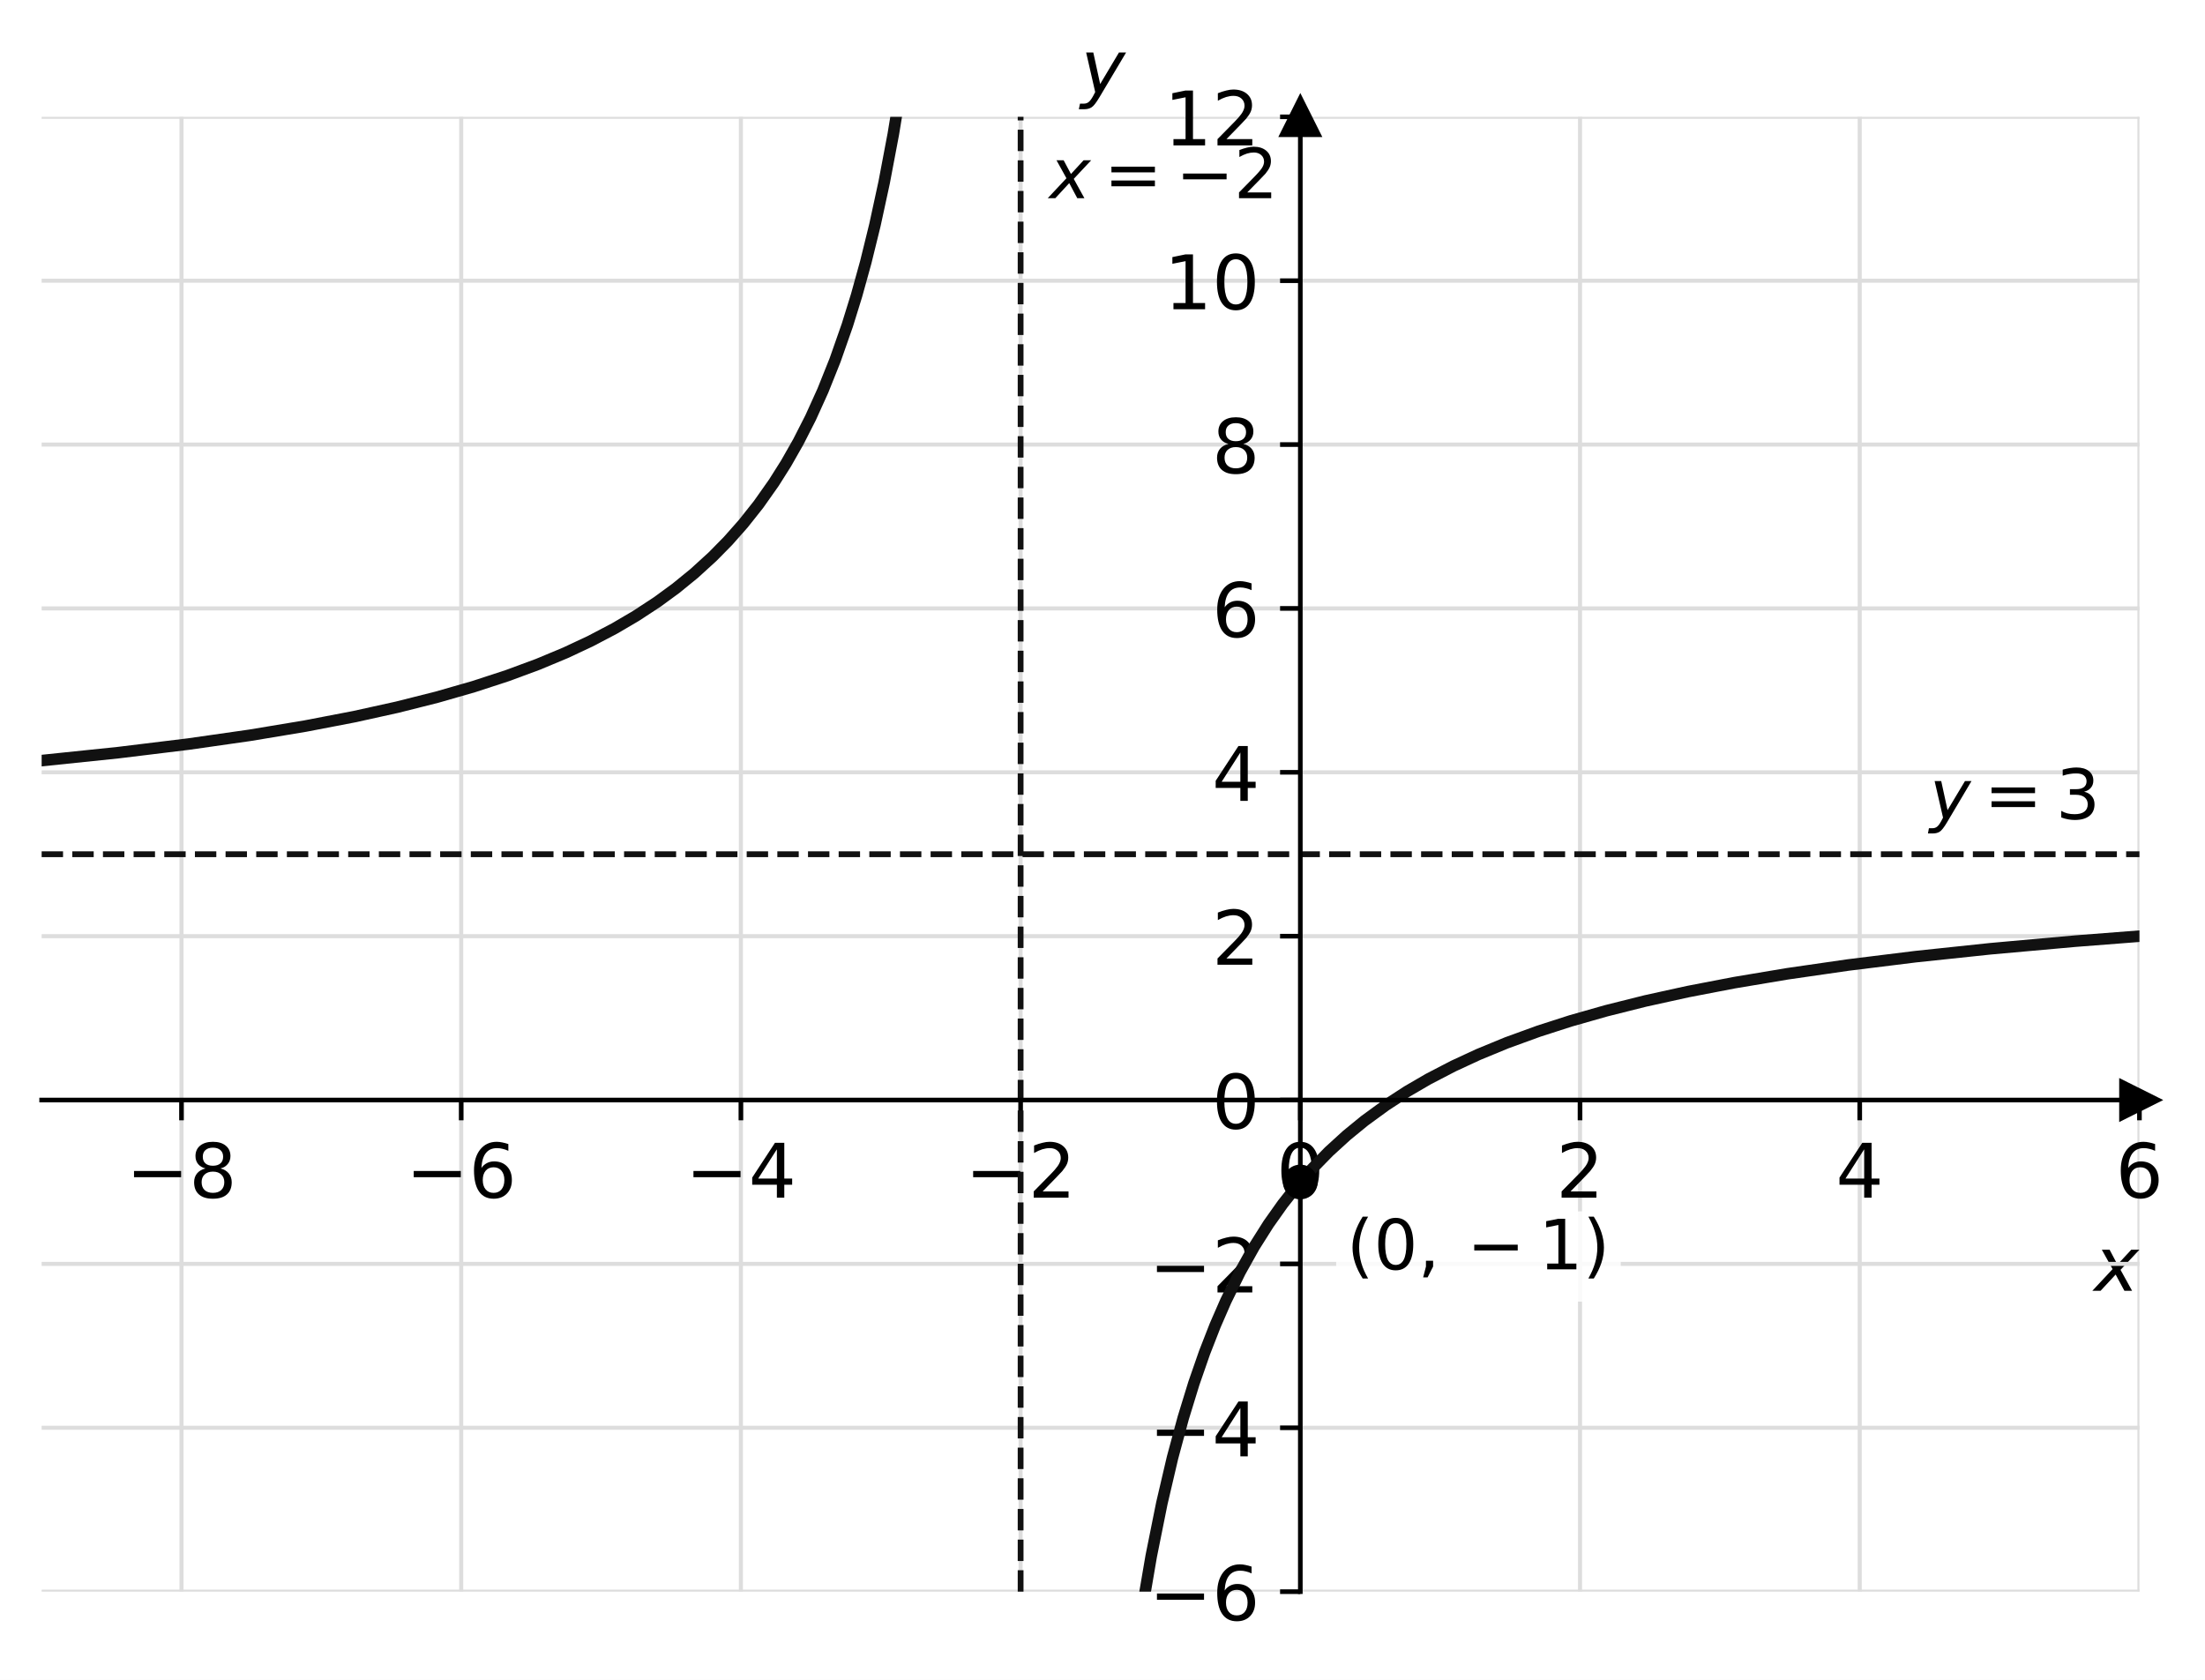
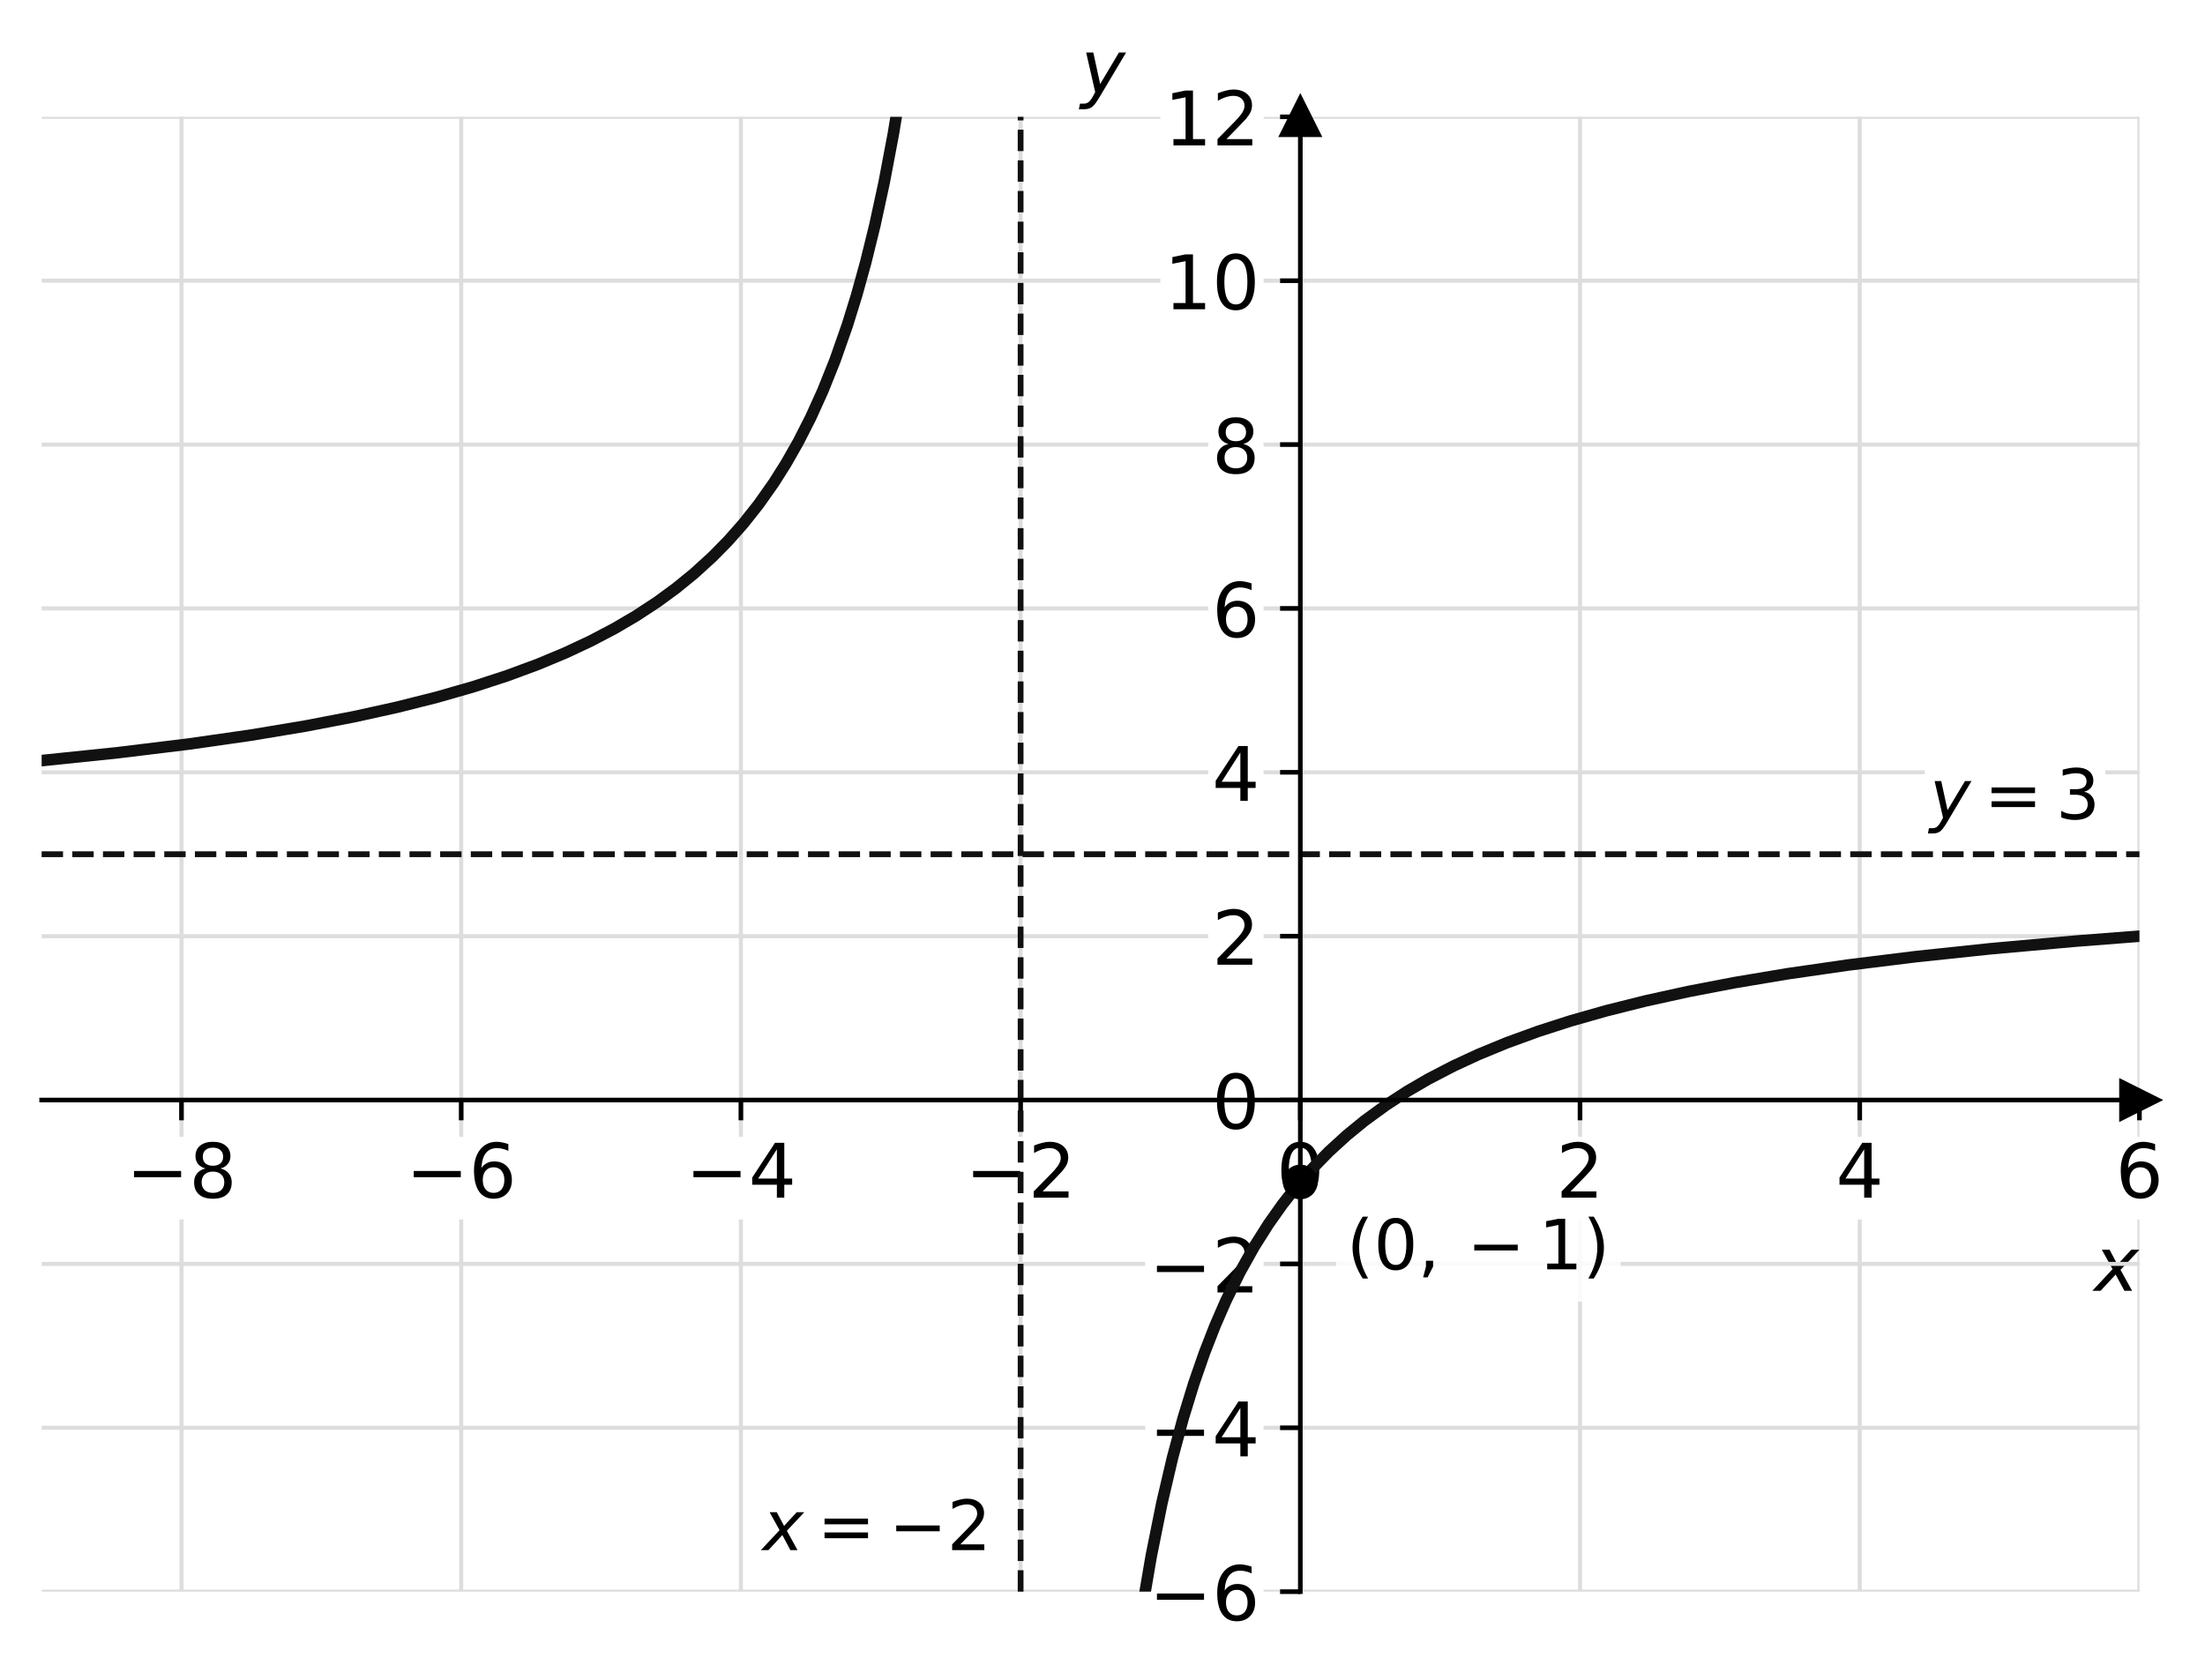
<svg xmlns="http://www.w3.org/2000/svg" xmlns:xlink="http://www.w3.org/1999/xlink" width="381.236pt" height="290.486pt" viewBox="0 0 381.236 290.486" version="1.1">
  <defs>
    <style type="text/css">*{stroke-linejoin: round; stroke-linecap: butt}</style>
  </defs>
  <g id="figure_1">
    <g id="patch_1">
      <path d="M 0 290.486  L 381.236 290.486  L 381.236 0  L 0 0  z " style="fill: #ffffff" />
    </g>
    <g id="axes_1">
      <g id="patch_2">
        <path d="M 7.2 275.224  L 369.9 275.224  L 369.9 20.2  L 7.2 20.2  z " style="fill: #ffffff" />
      </g>
      <g id="matplotlib.axis_1">
        <g id="xtick_1">
          <g id="line2d_1">
-             <path d="M 31.38 275.224  L 31.38 20.2  " clip-path="url(#pb8be79289e)" style="fill: none; stroke: #dddddd; stroke-width: 0.7; stroke-linecap: square" />
+             <path d="M 31.38 275.224  L 31.38 20.2  " clip-path="url(#pa3c54bad0f)" style="fill: none; stroke: #dddddd; stroke-width: 0.7; stroke-linecap: square" />
          </g>
          <g id="line2d_2">
            <defs>
-               <path id="m3ddf7a89d8" d="M 0 0  L 0 3.5  " style="stroke: #000000; stroke-width: 0.8" />
+               <path id="ma139de10c1" d="M 0 0  L 0 3.5  " style="stroke: #000000; stroke-width: 0.8" />
            </defs>
            <g>
-               <use xlink:href="#m3ddf7a89d8" x="31.38" y="190.216" style="stroke: #000000; stroke-width: 0.8" />
+               <use xlink:href="#ma139de10c1" x="31.38" y="190.216" style="stroke: #000000; stroke-width: 0.8" />
            </g>
          </g>
          <g id="text_1">
+             <g id="patch_3">
+               <path d="M 21.148 210.866  L 41.612 210.866  L 41.612 196.566  L 21.148 196.566  z " style="fill: #ffffff" />
+             </g>
            <text style="font-size: 13px; font-family: 'DejaVu Sans'; text-anchor: middle" x="31.38" y="207.093" transform="rotate(-0 31.38 207.093)">−8</text>
          </g>
        </g>
        <g id="xtick_2">
          <g id="line2d_3">
-             <path d="M 79.74 275.224  L 79.74 20.2  " clip-path="url(#pb8be79289e)" style="fill: none; stroke: #dddddd; stroke-width: 0.7; stroke-linecap: square" />
+             <path d="M 79.74 275.224  L 79.74 20.2  " clip-path="url(#pa3c54bad0f)" style="fill: none; stroke: #dddddd; stroke-width: 0.7; stroke-linecap: square" />
          </g>
          <g id="line2d_4">
            <g>
-               <use xlink:href="#m3ddf7a89d8" x="79.74" y="190.216" style="stroke: #000000; stroke-width: 0.8" />
+               <use xlink:href="#ma139de10c1" x="79.74" y="190.216" style="stroke: #000000; stroke-width: 0.8" />
            </g>
          </g>
          <g id="text_2">
+             <g id="patch_4">
+               <path d="M 69.508 210.866  L 89.972 210.866  L 89.972 196.566  L 69.508 196.566  z " style="fill: #ffffff" />
+             </g>
            <text style="font-size: 13px; font-family: 'DejaVu Sans'; text-anchor: middle" x="79.74" y="207.093" transform="rotate(-0 79.74 207.093)">−6</text>
          </g>
        </g>
        <g id="xtick_3">
          <g id="line2d_5">
-             <path d="M 128.1 275.224  L 128.1 20.2  " clip-path="url(#pb8be79289e)" style="fill: none; stroke: #dddddd; stroke-width: 0.7; stroke-linecap: square" />
+             <path d="M 128.1 275.224  L 128.1 20.2  " clip-path="url(#pa3c54bad0f)" style="fill: none; stroke: #dddddd; stroke-width: 0.7; stroke-linecap: square" />
          </g>
          <g id="line2d_6">
            <g>
-               <use xlink:href="#m3ddf7a89d8" x="128.1" y="190.216" style="stroke: #000000; stroke-width: 0.8" />
+               <use xlink:href="#ma139de10c1" x="128.1" y="190.216" style="stroke: #000000; stroke-width: 0.8" />
            </g>
          </g>
          <g id="text_3">
+             <g id="patch_5">
+               <path d="M 117.868 210.866  L 138.332 210.866  L 138.332 196.566  L 117.868 196.566  z " style="fill: #ffffff" />
+             </g>
            <text style="font-size: 13px; font-family: 'DejaVu Sans'; text-anchor: middle" x="128.1" y="207.093" transform="rotate(-0 128.1 207.093)">−4</text>
          </g>
        </g>
        <g id="xtick_4">
          <g id="line2d_7">
-             <path d="M 176.46 275.224  L 176.46 20.2  " clip-path="url(#pb8be79289e)" style="fill: none; stroke: #dddddd; stroke-width: 0.7; stroke-linecap: square" />
+             <path d="M 176.46 275.224  L 176.46 20.2  " clip-path="url(#pa3c54bad0f)" style="fill: none; stroke: #dddddd; stroke-width: 0.7; stroke-linecap: square" />
          </g>
          <g id="line2d_8">
            <g>
-               <use xlink:href="#m3ddf7a89d8" x="176.46" y="190.216" style="stroke: #000000; stroke-width: 0.8" />
+               <use xlink:href="#ma139de10c1" x="176.46" y="190.216" style="stroke: #000000; stroke-width: 0.8" />
            </g>
          </g>
          <g id="text_4">
+             <g id="patch_6">
+               <path d="M 166.228 210.866  L 186.692 210.866  L 186.692 196.566  L 166.228 196.566  z " style="fill: #ffffff" />
+             </g>
            <text style="font-size: 13px; font-family: 'DejaVu Sans'; text-anchor: middle" x="176.46" y="207.093" transform="rotate(-0 176.46 207.093)">−2</text>
          </g>
        </g>
        <g id="xtick_5">
          <g id="line2d_9">
-             <path d="M 224.82 275.224  L 224.82 20.2  " clip-path="url(#pb8be79289e)" style="fill: none; stroke: #dddddd; stroke-width: 0.7; stroke-linecap: square" />
+             <path d="M 224.82 275.224  L 224.82 20.2  " clip-path="url(#pa3c54bad0f)" style="fill: none; stroke: #dddddd; stroke-width: 0.7; stroke-linecap: square" />
          </g>
          <g id="line2d_10">
            <g>
-               <use xlink:href="#m3ddf7a89d8" x="224.82" y="190.216" style="stroke: #000000; stroke-width: 0.8" />
+               <use xlink:href="#ma139de10c1" x="224.82" y="190.216" style="stroke: #000000; stroke-width: 0.8" />
            </g>
          </g>
          <g id="text_5">
+             <g id="patch_7">
+               <path d="M 220.034 210.866  L 229.606 210.866  L 229.606 196.566  L 220.034 196.566  z " style="fill: #ffffff" />
+             </g>
            <text style="font-size: 13px; font-family: 'DejaVu Sans'; text-anchor: middle" x="224.82" y="207.093" transform="rotate(-0 224.82 207.093)">0</text>
          </g>
        </g>
        <g id="xtick_6">
          <g id="line2d_11">
-             <path d="M 273.18 275.224  L 273.18 20.2  " clip-path="url(#pb8be79289e)" style="fill: none; stroke: #dddddd; stroke-width: 0.7; stroke-linecap: square" />
+             <path d="M 273.18 275.224  L 273.18 20.2  " clip-path="url(#pa3c54bad0f)" style="fill: none; stroke: #dddddd; stroke-width: 0.7; stroke-linecap: square" />
          </g>
          <g id="line2d_12">
            <g>
-               <use xlink:href="#m3ddf7a89d8" x="273.18" y="190.216" style="stroke: #000000; stroke-width: 0.8" />
+               <use xlink:href="#ma139de10c1" x="273.18" y="190.216" style="stroke: #000000; stroke-width: 0.8" />
            </g>
          </g>
          <g id="text_6">
+             <g id="patch_8">
+               <path d="M 268.394 210.866  L 277.966 210.866  L 277.966 196.566  L 268.394 196.566  z " style="fill: #ffffff" />
+             </g>
            <text style="font-size: 13px; font-family: 'DejaVu Sans'; text-anchor: middle" x="273.18" y="207.093" transform="rotate(-0 273.18 207.093)">2</text>
          </g>
        </g>
        <g id="xtick_7">
          <g id="line2d_13">
-             <path d="M 321.54 275.224  L 321.54 20.2  " clip-path="url(#pb8be79289e)" style="fill: none; stroke: #dddddd; stroke-width: 0.7; stroke-linecap: square" />
+             <path d="M 321.54 275.224  L 321.54 20.2  " clip-path="url(#pa3c54bad0f)" style="fill: none; stroke: #dddddd; stroke-width: 0.7; stroke-linecap: square" />
          </g>
          <g id="line2d_14">
            <g>
-               <use xlink:href="#m3ddf7a89d8" x="321.54" y="190.216" style="stroke: #000000; stroke-width: 0.8" />
+               <use xlink:href="#ma139de10c1" x="321.54" y="190.216" style="stroke: #000000; stroke-width: 0.8" />
            </g>
          </g>
          <g id="text_7">
+             <g id="patch_9">
+               <path d="M 316.754 210.866  L 326.326 210.866  L 326.326 196.566  L 316.754 196.566  z " style="fill: #ffffff" />
+             </g>
            <text style="font-size: 13px; font-family: 'DejaVu Sans'; text-anchor: middle" x="321.54" y="207.093" transform="rotate(-0 321.54 207.093)">4</text>
          </g>
        </g>
        <g id="xtick_8">
          <g id="line2d_15">
-             <path d="M 369.9 275.224  L 369.9 20.2  " clip-path="url(#pb8be79289e)" style="fill: none; stroke: #dddddd; stroke-width: 0.7; stroke-linecap: square" />
+             <path d="M 369.9 275.224  L 369.9 20.2  " clip-path="url(#pa3c54bad0f)" style="fill: none; stroke: #dddddd; stroke-width: 0.7; stroke-linecap: square" />
          </g>
          <g id="line2d_16">
            <g>
-               <use xlink:href="#m3ddf7a89d8" x="369.9" y="190.216" style="stroke: #000000; stroke-width: 0.8" />
+               <use xlink:href="#ma139de10c1" x="369.9" y="190.216" style="stroke: #000000; stroke-width: 0.8" />
            </g>
          </g>
          <g id="text_8">
+             <g id="patch_10">
+               <path d="M 365.114 210.866  L 374.686 210.866  L 374.686 196.566  L 365.114 196.566  z " style="fill: #ffffff" />
+             </g>
            <text style="font-size: 13px; font-family: 'DejaVu Sans'; text-anchor: middle" x="369.9" y="207.093" transform="rotate(-0 369.9 207.093)">6</text>
          </g>
        </g>
        <g id="text_9">
          <g transform="translate(362.1 224.093)">
            <text>
              <tspan x="0" y="-0.891" style="font-style: oblique; font-size: 13px; font-family: 'DejaVu Sans'">x</tspan>
            </text>
          </g>
        </g>
      </g>
      <g id="matplotlib.axis_2">
        <g id="ytick_1">
          <g id="line2d_17">
-             <path d="M 7.2 275.224  L 369.9 275.224  " clip-path="url(#pb8be79289e)" style="fill: none; stroke: #dddddd; stroke-width: 0.7; stroke-linecap: square" />
+             <path d="M 7.2 275.224  L 369.9 275.224  " clip-path="url(#pa3c54bad0f)" style="fill: none; stroke: #dddddd; stroke-width: 0.7; stroke-linecap: square" />
          </g>
          <g id="line2d_18">
            <defs>
-               <path id="m12e76e2b98" d="M 0 0  L -3.5 0  " style="stroke: #000000; stroke-width: 0.8" />
+               <path id="mc80717daea" d="M 0 0  L -3.5 0  " style="stroke: #000000; stroke-width: 0.8" />
            </defs>
            <g>
-               <use xlink:href="#m12e76e2b98" x="224.82" y="275.224" style="stroke: #000000; stroke-width: 0.8" />
+               <use xlink:href="#mc80717daea" x="224.82" y="275.224" style="stroke: #000000; stroke-width: 0.8" />
            </g>
          </g>
          <g id="text_10">
+             <g id="patch_11">
+               <path d="M 198.005 283.936  L 218.47 283.936  L 218.47 269.636  L 198.005 269.636  z " style="fill: #ffffff" />
+             </g>
            <text style="font-size: 13px; font-family: 'DejaVu Sans'; text-anchor: end" x="217.82" y="280.162" transform="rotate(-0 217.82 280.1625)">−6</text>
          </g>
        </g>
        <g id="ytick_2">
          <g id="line2d_19">
-             <path d="M 7.2 246.888  L 369.9 246.888  " clip-path="url(#pb8be79289e)" style="fill: none; stroke: #dddddd; stroke-width: 0.7; stroke-linecap: square" />
+             <path d="M 7.2 246.888  L 369.9 246.888  " clip-path="url(#pa3c54bad0f)" style="fill: none; stroke: #dddddd; stroke-width: 0.7; stroke-linecap: square" />
          </g>
          <g id="line2d_20">
            <g>
-               <use xlink:href="#m12e76e2b98" x="224.82" y="246.888" style="stroke: #000000; stroke-width: 0.8" />
+               <use xlink:href="#mc80717daea" x="224.82" y="246.888" style="stroke: #000000; stroke-width: 0.8" />
            </g>
          </g>
          <g id="text_11">
+             <g id="patch_12">
+               <path d="M 198.005 255.6  L 218.47 255.6  L 218.47 241.3  L 198.005 241.3  z " style="fill: #ffffff" />
+             </g>
            <text style="font-size: 13px; font-family: 'DejaVu Sans'; text-anchor: end" x="217.82" y="251.826" transform="rotate(-0 217.82 251.8265)">−4</text>
          </g>
        </g>
        <g id="ytick_3">
          <g id="line2d_21">
-             <path d="M 7.2 218.552  L 369.9 218.552  " clip-path="url(#pb8be79289e)" style="fill: none; stroke: #dddddd; stroke-width: 0.7; stroke-linecap: square" />
+             <path d="M 7.2 218.552  L 369.9 218.552  " clip-path="url(#pa3c54bad0f)" style="fill: none; stroke: #dddddd; stroke-width: 0.7; stroke-linecap: square" />
          </g>
          <g id="line2d_22">
            <g>
-               <use xlink:href="#m12e76e2b98" x="224.82" y="218.552" style="stroke: #000000; stroke-width: 0.8" />
+               <use xlink:href="#mc80717daea" x="224.82" y="218.552" style="stroke: #000000; stroke-width: 0.8" />
            </g>
          </g>
          <g id="text_12">
+             <g id="patch_13">
+               <path d="M 198.005 227.264  L 218.47 227.264  L 218.47 212.964  L 198.005 212.964  z " style="fill: #ffffff" />
+             </g>
            <text style="font-size: 13px; font-family: 'DejaVu Sans'; text-anchor: end" x="217.82" y="223.49" transform="rotate(-0 217.82 223.4905)">−2</text>
          </g>
        </g>
        <g id="ytick_4">
          <g id="line2d_23">
-             <path d="M 7.2 190.216  L 369.9 190.216  " clip-path="url(#pb8be79289e)" style="fill: none; stroke: #dddddd; stroke-width: 0.7; stroke-linecap: square" />
+             <path d="M 7.2 190.216  L 369.9 190.216  " clip-path="url(#pa3c54bad0f)" style="fill: none; stroke: #dddddd; stroke-width: 0.7; stroke-linecap: square" />
          </g>
          <g id="line2d_24">
            <g>
-               <use xlink:href="#m12e76e2b98" x="224.82" y="190.216" style="stroke: #000000; stroke-width: 0.8" />
+               <use xlink:href="#mc80717daea" x="224.82" y="190.216" style="stroke: #000000; stroke-width: 0.8" />
            </g>
          </g>
          <g id="text_13">
+             <g id="patch_14">
+               <path d="M 208.899 198.928  L 218.47 198.928  L 218.47 184.628  L 208.899 184.628  z " style="fill: #ffffff" />
+             </g>
            <text style="font-size: 13px; font-family: 'DejaVu Sans'; text-anchor: end" x="217.82" y="195.154" transform="rotate(-0 217.82 195.1545)">0</text>
          </g>
        </g>
        <g id="ytick_5">
          <g id="line2d_25">
-             <path d="M 7.2 161.88  L 369.9 161.88  " clip-path="url(#pb8be79289e)" style="fill: none; stroke: #dddddd; stroke-width: 0.7; stroke-linecap: square" />
+             <path d="M 7.2 161.88  L 369.9 161.88  " clip-path="url(#pa3c54bad0f)" style="fill: none; stroke: #dddddd; stroke-width: 0.7; stroke-linecap: square" />
          </g>
          <g id="line2d_26">
            <g>
-               <use xlink:href="#m12e76e2b98" x="224.82" y="161.88" style="stroke: #000000; stroke-width: 0.8" />
+               <use xlink:href="#mc80717daea" x="224.82" y="161.88" style="stroke: #000000; stroke-width: 0.8" />
            </g>
          </g>
          <g id="text_14">
+             <g id="patch_15">
+               <path d="M 208.899 170.592  L 218.47 170.592  L 218.47 156.292  L 208.899 156.292  z " style="fill: #ffffff" />
+             </g>
            <text style="font-size: 13px; font-family: 'DejaVu Sans'; text-anchor: end" x="217.82" y="166.818" transform="rotate(-0 217.82 166.8185)">2</text>
          </g>
        </g>
        <g id="ytick_6">
          <g id="line2d_27">
-             <path d="M 7.2 133.544  L 369.9 133.544  " clip-path="url(#pb8be79289e)" style="fill: none; stroke: #dddddd; stroke-width: 0.7; stroke-linecap: square" />
+             <path d="M 7.2 133.544  L 369.9 133.544  " clip-path="url(#pa3c54bad0f)" style="fill: none; stroke: #dddddd; stroke-width: 0.7; stroke-linecap: square" />
          </g>
          <g id="line2d_28">
            <g>
-               <use xlink:href="#m12e76e2b98" x="224.82" y="133.544" style="stroke: #000000; stroke-width: 0.8" />
+               <use xlink:href="#mc80717daea" x="224.82" y="133.544" style="stroke: #000000; stroke-width: 0.8" />
            </g>
          </g>
          <g id="text_15">
+             <g id="patch_16">
+               <path d="M 208.899 142.256  L 218.47 142.256  L 218.47 127.956  L 208.899 127.956  z " style="fill: #ffffff" />
+             </g>
            <text style="font-size: 13px; font-family: 'DejaVu Sans'; text-anchor: end" x="217.82" y="138.482" transform="rotate(-0 217.82 138.4825)">4</text>
          </g>
        </g>
        <g id="ytick_7">
          <g id="line2d_29">
-             <path d="M 7.2 105.208  L 369.9 105.208  " clip-path="url(#pb8be79289e)" style="fill: none; stroke: #dddddd; stroke-width: 0.7; stroke-linecap: square" />
+             <path d="M 7.2 105.208  L 369.9 105.208  " clip-path="url(#pa3c54bad0f)" style="fill: none; stroke: #dddddd; stroke-width: 0.7; stroke-linecap: square" />
          </g>
          <g id="line2d_30">
            <g>
-               <use xlink:href="#m12e76e2b98" x="224.82" y="105.208" style="stroke: #000000; stroke-width: 0.8" />
+               <use xlink:href="#mc80717daea" x="224.82" y="105.208" style="stroke: #000000; stroke-width: 0.8" />
            </g>
          </g>
          <g id="text_16">
+             <g id="patch_17">
+               <path d="M 208.899 113.92  L 218.47 113.92  L 218.47 99.62  L 208.899 99.62  z " style="fill: #ffffff" />
+             </g>
            <text style="font-size: 13px; font-family: 'DejaVu Sans'; text-anchor: end" x="217.82" y="110.146" transform="rotate(-0 217.82 110.1465)">6</text>
          </g>
        </g>
        <g id="ytick_8">
          <g id="line2d_31">
-             <path d="M 7.2 76.872  L 369.9 76.872  " clip-path="url(#pb8be79289e)" style="fill: none; stroke: #dddddd; stroke-width: 0.7; stroke-linecap: square" />
+             <path d="M 7.2 76.872  L 369.9 76.872  " clip-path="url(#pa3c54bad0f)" style="fill: none; stroke: #dddddd; stroke-width: 0.7; stroke-linecap: square" />
          </g>
          <g id="line2d_32">
            <g>
-               <use xlink:href="#m12e76e2b98" x="224.82" y="76.872" style="stroke: #000000; stroke-width: 0.8" />
+               <use xlink:href="#mc80717daea" x="224.82" y="76.872" style="stroke: #000000; stroke-width: 0.8" />
            </g>
          </g>
          <g id="text_17">
+             <g id="patch_18">
+               <path d="M 208.899 85.584  L 218.47 85.584  L 218.47 71.284  L 208.899 71.284  z " style="fill: #ffffff" />
+             </g>
            <text style="font-size: 13px; font-family: 'DejaVu Sans'; text-anchor: end" x="217.82" y="81.81" transform="rotate(-0 217.82 81.81048)">8</text>
          </g>
        </g>
        <g id="ytick_9">
          <g id="line2d_33">
-             <path d="M 7.2 48.536  L 369.9 48.536  " clip-path="url(#pb8be79289e)" style="fill: none; stroke: #dddddd; stroke-width: 0.7; stroke-linecap: square" />
+             <path d="M 7.2 48.536  L 369.9 48.536  " clip-path="url(#pa3c54bad0f)" style="fill: none; stroke: #dddddd; stroke-width: 0.7; stroke-linecap: square" />
          </g>
          <g id="line2d_34">
            <g>
-               <use xlink:href="#m12e76e2b98" x="224.82" y="48.536" style="stroke: #000000; stroke-width: 0.8" />
+               <use xlink:href="#mc80717daea" x="224.82" y="48.536" style="stroke: #000000; stroke-width: 0.8" />
            </g>
          </g>
          <g id="text_18">
+             <g id="patch_19">
+               <path d="M 200.627 57.248  L 218.47 57.248  L 218.47 42.948  L 200.627 42.948  z " style="fill: #ffffff" />
+             </g>
            <text style="font-size: 13px; font-family: 'DejaVu Sans'; text-anchor: end" x="217.82" y="53.474" transform="rotate(-0 217.82 53.47448)">10</text>
          </g>
        </g>
        <g id="ytick_10">
          <g id="line2d_35">
-             <path d="M 7.2 20.2  L 369.9 20.2  " clip-path="url(#pb8be79289e)" style="fill: none; stroke: #dddddd; stroke-width: 0.7; stroke-linecap: square" />
+             <path d="M 7.2 20.2  L 369.9 20.2  " clip-path="url(#pa3c54bad0f)" style="fill: none; stroke: #dddddd; stroke-width: 0.7; stroke-linecap: square" />
          </g>
          <g id="line2d_36">
            <g>
-               <use xlink:href="#m12e76e2b98" x="224.82" y="20.2" style="stroke: #000000; stroke-width: 0.8" />
+               <use xlink:href="#mc80717daea" x="224.82" y="20.2" style="stroke: #000000; stroke-width: 0.8" />
            </g>
          </g>
          <g id="text_19">
+             <g id="patch_20">
+               <path d="M 200.627 28.912  L 218.47 28.912  L 218.47 14.612  L 200.627 14.612  z " style="fill: #ffffff" />
+             </g>
            <text style="font-size: 13px; font-family: 'DejaVu Sans'; text-anchor: end" x="217.82" y="25.138" transform="rotate(-0 217.82 25.13848)">12</text>
          </g>
        </g>
        <g id="text_20">
          <g transform="translate(186.8552 17.07695)">
            <text>
              <tspan x="0" y="-0.891" style="font-style: oblique; font-size: 13px; font-family: 'DejaVu Sans'">y</tspan>
            </text>
          </g>
        </g>
      </g>
      <g id="line2d_37">
        <defs>
-           <path id="m31e012e737" d="M 3 0  L -3 -3  L -3 3  z " style="stroke: #000000; stroke-linejoin: miter" />
+           <path id="m904697d795" d="M 3 0  L -3 -3  L -3 3  z " style="stroke: #000000; stroke-linejoin: miter" />
        </defs>
        <g>
-           <use xlink:href="#m31e012e737" x="369.9" y="190.216" style="stroke: #000000; stroke-linejoin: miter" />
+           <use xlink:href="#m904697d795" x="369.9" y="190.216" style="stroke: #000000; stroke-linejoin: miter" />
        </g>
      </g>
      <g id="line2d_38">
        <defs>
-           <path id="m6b732d9cc8" d="M 0 -3  L -3 3  L 3 3  z " style="stroke: #000000; stroke-linejoin: miter" />
+           <path id="m0f0360daf1" d="M 0 -3  L -3 3  L 3 3  z " style="stroke: #000000; stroke-linejoin: miter" />
        </defs>
        <g>
-           <use xlink:href="#m6b732d9cc8" x="224.82" y="20.2" style="stroke: #000000; stroke-linejoin: miter" />
+           <use xlink:href="#m0f0360daf1" x="224.82" y="20.2" style="stroke: #000000; stroke-linejoin: miter" />
        </g>
      </g>
      <g id="line2d_39">
-         <path d="M 7.2 131.52  L 20.442 130.146  L 32.625 128.658  L 43.219 127.143  L 52.754 125.557  L 61.229 123.928  L 68.645 122.292  L 75.531 120.558  L 81.887 118.733  L 87.714 116.83  L 93.011 114.87  L 97.778 112.88  L 102.016 110.897  L 106.253 108.675  L 109.961 106.499  L 113.669 104.065  L 116.847 101.738  L 120.025 99.149  L 123.203 96.251  L 125.852 93.558  L 128.5 90.567  L 131.149 87.227  L 133.797 83.472  L 135.916 80.115  L 138.035 76.387  L 140.154 72.225  L 142.272 67.547  L 144.391 62.25  L 146.51 56.204  L 148.099 51.077  L 149.688 45.341  L 151.277 38.881  L 152.866 31.551  L 154.455 23.163  L 156.044 13.468  L 157.634 2.137  L 158.028 -1  L 158.028 -1  " clip-path="url(#pb8be79289e)" style="fill: none; stroke: #111111; stroke-width: 2; stroke-linecap: square" />
+         <path d="M 7.2 131.52  L 20.442 130.146  L 32.625 128.658  L 43.219 127.143  L 52.754 125.557  L 61.229 123.928  L 68.645 122.292  L 75.531 120.558  L 81.887 118.733  L 87.714 116.83  L 93.011 114.87  L 97.778 112.88  L 102.016 110.897  L 106.253 108.675  L 109.961 106.499  L 113.669 104.065  L 116.847 101.738  L 120.025 99.149  L 123.203 96.251  L 125.852 93.558  L 128.5 90.567  L 131.149 87.227  L 133.797 83.472  L 135.916 80.115  L 138.035 76.387  L 140.154 72.225  L 142.272 67.547  L 144.391 62.25  L 146.51 56.204  L 148.099 51.077  L 149.688 45.341  L 151.277 38.881  L 152.866 31.551  L 154.455 23.163  L 156.044 13.468  L 157.634 2.137  L 158.028 -1  L 158.028 -1  " clip-path="url(#pa3c54bad0f)" style="fill: none; stroke: #111111; stroke-width: 2; stroke-linecap: square" />
      </g>
      <g id="line2d_40">
-         <path d="M 195.526 291.486  L 197.195 279.888  L 199.039 269.094  L 200.883 259.93  L 202.726 252.053  L 204.57 245.209  L 206.414 239.207  L 208.258 233.902  L 210.102 229.178  L 211.946 224.945  L 214.404 219.941  L 216.862 215.546  L 219.321 211.655  L 221.779 208.186  L 224.238 205.075  L 226.696 202.267  L 229.769 199.123  L 232.842 196.321  L 235.915 193.808  L 239.603 191.116  L 243.291 188.721  L 246.978 186.577  L 251.281 184.342  L 255.583 182.35  L 260.5 180.323  L 266.031 178.31  L 271.563 176.53  L 277.709 174.781  L 284.469 173.086  L 291.845 171.464  L 299.835 169.926  L 309.054 168.382  L 319.502 166.872  L 331.18 165.426  L 344.086 164.062  L 358.837 162.739  L 369.9 161.88  L 369.9 161.88  " clip-path="url(#pb8be79289e)" style="fill: none; stroke: #111111; stroke-width: 2; stroke-linecap: square" />
+         <path d="M 195.526 291.486  L 197.195 279.888  L 199.039 269.094  L 200.883 259.93  L 202.726 252.053  L 204.57 245.209  L 206.414 239.207  L 208.258 233.902  L 210.102 229.178  L 211.946 224.945  L 214.404 219.941  L 216.862 215.546  L 219.321 211.655  L 221.779 208.186  L 224.238 205.075  L 226.696 202.267  L 229.769 199.123  L 232.842 196.321  L 235.915 193.808  L 239.603 191.116  L 243.291 188.721  L 246.978 186.577  L 251.281 184.342  L 255.583 182.35  L 260.5 180.323  L 266.031 178.31  L 271.563 176.53  L 277.709 174.781  L 284.469 173.086  L 291.845 171.464  L 299.835 169.926  L 309.054 168.382  L 319.502 166.872  L 331.18 165.426  L 344.086 164.062  L 358.837 162.739  L 369.9 161.88  L 369.9 161.88  " clip-path="url(#pa3c54bad0f)" style="fill: none; stroke: #111111; stroke-width: 2; stroke-linecap: square" />
      </g>
      <g id="line2d_41">
-         <path d="M 176.46 275.224  L 176.46 20.2  " clip-path="url(#pb8be79289e)" style="fill: none; stroke-dasharray: 3.7,1.6; stroke-dashoffset: 0; stroke: #111111" />
+         <path d="M 176.46 275.224  L 176.46 20.2  " clip-path="url(#pa3c54bad0f)" style="fill: none; stroke-dasharray: 3.7,1.6; stroke-dashoffset: 0; stroke: #111111" />
      </g>
      <g id="line2d_42">
-         <path d="M 7.2 147.712  L 369.9 147.712  " clip-path="url(#pb8be79289e)" style="fill: none; stroke-dasharray: 3.7,1.6; stroke-dashoffset: 0; stroke: #111111" />
+         <path d="M 7.2 147.712  L 369.9 147.712  " clip-path="url(#pa3c54bad0f)" style="fill: none; stroke-dasharray: 3.7,1.6; stroke-dashoffset: 0; stroke: #111111" />
      </g>
      <g id="line2d_43">
        <defs>
-           <path id="mf3154bc50e" d="M 0 2.5  C 0.663 2.5 1.299 2.237 1.768 1.768  C 2.237 1.299 2.5 0.663 2.5 0  C 2.5 -0.663 2.237 -1.299 1.768 -1.768  C 1.299 -2.237 0.663 -2.5 0 -2.5  C -0.663 -2.5 -1.299 -2.237 -1.768 -1.768  C -2.237 -1.299 -2.5 -0.663 -2.5 0  C -2.5 0.663 -2.237 1.299 -1.768 1.768  C -1.299 2.237 -0.663 2.5 0 2.5  z " style="stroke: #000000" />
+           <path id="m62f6ab55e7" d="M 0 2.5  C 0.663 2.5 1.299 2.237 1.768 1.768  C 2.237 1.299 2.5 0.663 2.5 0  C 2.5 -0.663 2.237 -1.299 1.768 -1.768  C 1.299 -2.237 0.663 -2.5 0 -2.5  C -0.663 -2.5 -1.299 -2.237 -1.768 -1.768  C -2.237 -1.299 -2.5 -0.663 -2.5 0  C -2.5 0.663 -2.237 1.299 -1.768 1.768  C -1.299 2.237 -0.663 2.5 0 2.5  z " style="stroke: #000000" />
        </defs>
-         <g clip-path="url(#pb8be79289e)">
-           <use xlink:href="#mf3154bc50e" x="224.82" y="204.384" style="stroke: #000000" />
-         </g>
-       </g>
-       <g id="patch_3">
+         <g clip-path="url(#pa3c54bad0f)">
+           <use xlink:href="#m62f6ab55e7" x="224.82" y="204.384" style="stroke: #000000" />
+         </g>
+       </g>
+       <g id="patch_21">
        <path d="M 224.82 275.224  L 224.82 20.2  " style="fill: none; stroke: #000000; stroke-width: 0.8; stroke-linejoin: miter; stroke-linecap: square" />
      </g>
-       <g id="patch_4">
+       <g id="patch_22">
        <path d="M 7.2 190.216  L 369.9 190.216  " style="fill: none; stroke: #000000; stroke-width: 0.8; stroke-linejoin: miter; stroke-linecap: square" />
      </g>
      <g id="text_21">
-         <g transform="translate(181.46 34.368)">
+         <g id="patch_23">
+           <path d="M 131.02 271.863  L 172.3 271.863  L 172.3 258.183  L 131.02 258.183  z " style="fill: #ffffff" />
+         </g>
+         <g transform="translate(131.86 268.14)">
          <text>
            <tspan x="0" y="-0.094" style="font-style: oblique; font-size: 12px; font-family: 'DejaVu Sans'">x</tspan>
            <tspan x="9.439" y="-0.094" style="font-size: 12px; font-family: 'DejaVu Sans'">=</tspan>
            <tspan x="21.832" y="-0.094" style="font-size: 12px; font-family: 'DejaVu Sans'">−</tspan>
            <tspan x="31.887" y="-0.094" style="font-size: 12px; font-family: 'DejaVu Sans'">2</tspan>
          </text>
        </g>
      </g>
      <g id="text_22">
+         <g id="patch_24">
+           <path d="M 332.79 145.435  L 363.99 145.435  L 363.99 131.755  L 332.79 131.755  z " style="fill: #ffffff" />
+         </g>
        <g transform="translate(333.63 141.712)">
          <text>
            <tspan x="0" y="-0.094" style="font-style: oblique; font-size: 12px; font-family: 'DejaVu Sans'">y</tspan>
            <tspan x="9.439" y="-0.094" style="font-size: 12px; font-family: 'DejaVu Sans'">=</tspan>
            <tspan x="21.832" y="-0.094" style="font-size: 12px; font-family: 'DejaVu Sans'">3</tspan>
          </text>
        </g>
      </g>
      <g id="text_23">
-         <g id="patch_5">
+         <g id="patch_25">
          <path d="M 232.82 225.067  L 278.42 225.067  Q 280.22 225.067 280.22 223.267  L 280.22 211.264  Q 280.22 209.464 278.42 209.464  L 232.82 209.464  Q 231.02 209.464 231.02 211.264  L 231.02 223.267  Q 231.02 225.067 232.82 225.067  z " style="fill: #ffffff; opacity: 0.85" />
        </g>
        <g transform="translate(232.82 220.384)">
          <text>
            <tspan x="0" y="-0.891" style="font-size: 12px; font-family: 'DejaVu Sans'">(</tspan>
            <tspan x="4.682" y="-0.891" style="font-size: 12px; font-family: 'DejaVu Sans'">0</tspan>
            <tspan x="12.316" y="-0.891" style="font-size: 12px; font-family: 'DejaVu Sans'">,</tspan>
            <tspan x="20.807" y="-0.891" style="font-size: 12px; font-family: 'DejaVu Sans'">−</tspan>
            <tspan x="33.199" y="-0.891" style="font-size: 12px; font-family: 'DejaVu Sans'">1</tspan>
            <tspan x="40.834" y="-0.891" style="font-size: 12px; font-family: 'DejaVu Sans'">)</tspan>
          </text>
        </g>
      </g>
    </g>
  </g>
  <defs>
-     <clipPath id="pb8be79289e">
+     <clipPath id="pa3c54bad0f">
      <rect x="7.2" y="20.2" width="362.7" height="255.024" />
    </clipPath>
  </defs>
</svg>
